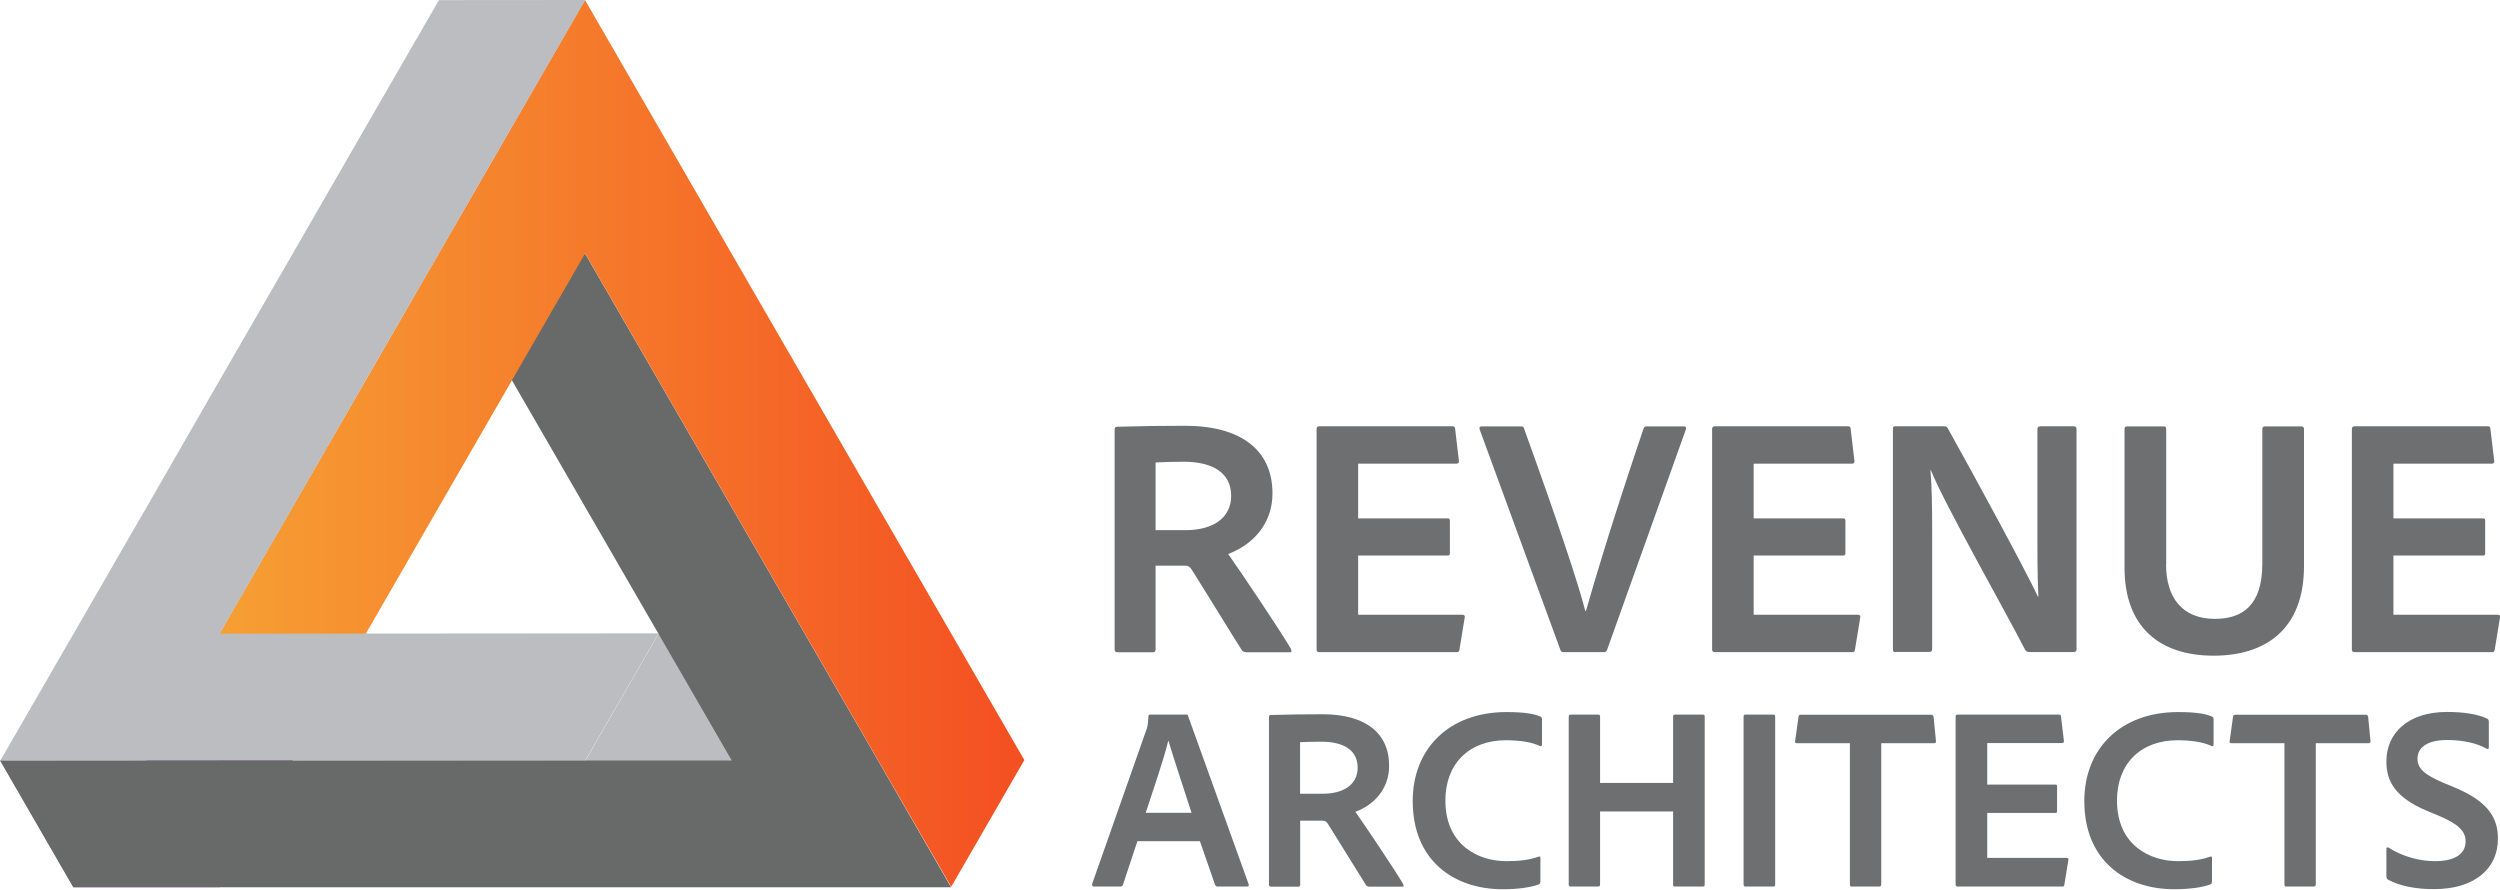
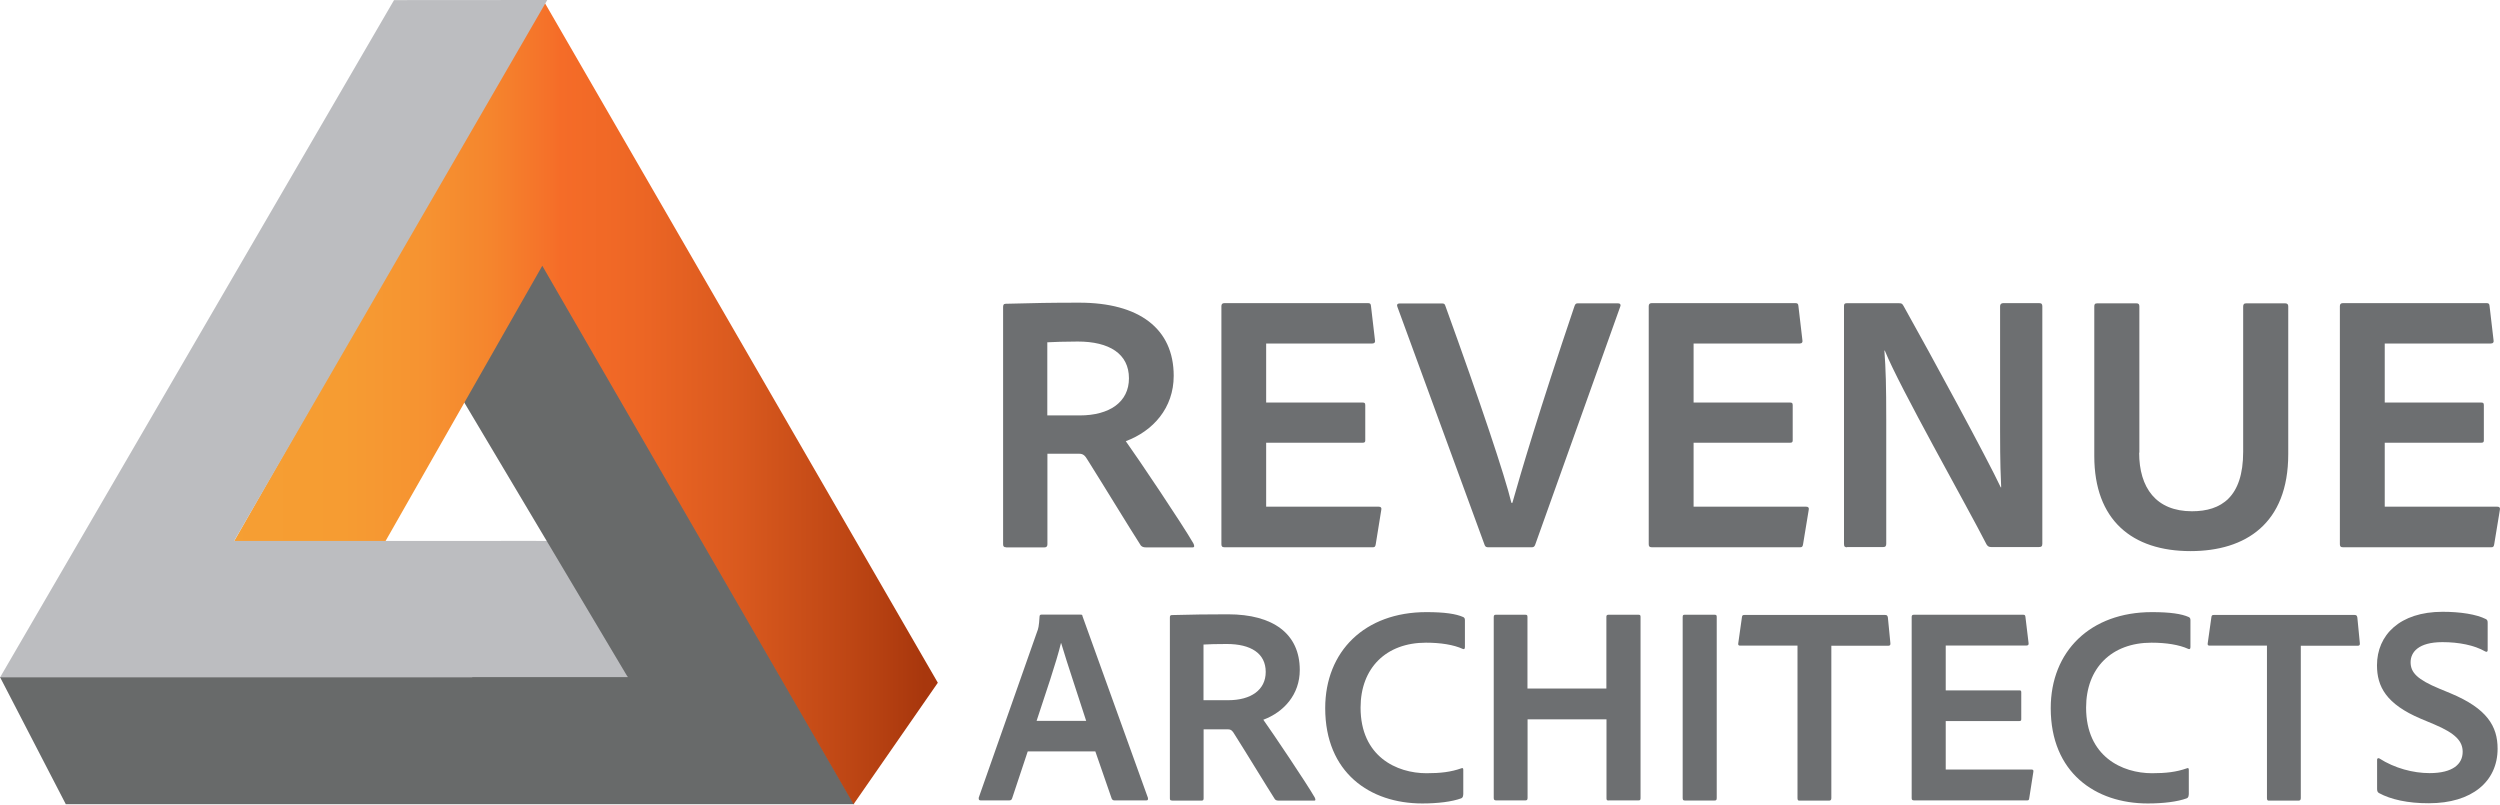
- <svg xmlns="http://www.w3.org/2000/svg" version="1.0" id="Layer_1" x="0px" y="0px" viewBox="0 0 2057.4 731.8" style="enable-background:new 0 0 2057.4 731.8;" xml:space="preserve">
+ <svg xmlns="http://www.w3.org/2000/svg" version="1.0" id="Layer_1" x="0px" y="0px" viewBox="0 0 2290.4 736.8" style="enable-background:new 0 0 2290.4 736.8;" xml:space="preserve">
  <style type="text/css">
- 	.st0{fill:#BA6FD8;}
- 	.st1{fill:#8831AD;}
- 	.st2{fill:#BCBDC0;}
- 	.st3{fill:#686A6A;}
- 	.st4{fill:url(#SVGID_1_);}
- 	.st5{fill:#6D6F71;}
+ 	.st0{fill:#6D6F71;}
+ 	.st1{fill:#BCBDC0;}
+ 	.st2{fill:#686A6A;}
+ 	.st3{fill:url(#SVGID_1_);}
</style>
  <g>
    <g>
-       <polygon class="st0" points="120.6,625.9 0.2,626 60.5,730.2 180.9,730.2   " />
-       <polygon class="st1" points="241.1,625.9 180.8,521.6 120.6,625.9 180.9,730.2   " />
-       <polygon class="st2" points="662.4,521.4 542,521.4 481.9,625.7 602.3,625.7   " />
-       <polygon class="st3" points="60.3,730.2 0,625.7 602.1,625.7 361,208.7 481.5,208.7 722.5,625.7 782.7,730.2   " />
-       <linearGradient id="SVGID_1_" gradientUnits="userSpaceOnUse" x1="180.649" y1="364.905" x2="842.954" y2="364.905">
-         <stop offset="0" style="stop-color:#F69F33" />
-         <stop offset="1" style="stop-color:#F44F22" />
-       </linearGradient>
-       <polygon class="st4" points="843,625.5 782.8,729.8 481.5,208.6 481.5,208.6 240.9,625.8 180.6,521.5 481.4,0 541.7,104.3     541.7,104.3   " />
-       <path class="st2" d="M421.4,104.3L421.4,104.3L421.4,104.3l-60.2,104.3h0l0,0h0l-60.2,104.3h0l0,0h0L241,417.2h0l-60.2,104.3h0    l120.4-0.1h0l120.4-0.1h0l120.4-0.1l-60.2,104.3l-120.4,0.1h0l-120.4,0.1h0l-120.4,0.1h0L0.3,625.9c0,0,0,0,0,0l60.2-104.3l0.9,0    c0,0,0,0,0,0l-0.9,0l60.2-104.3l0.9,0c0,0,0,0,0,0l-0.9,0L180.7,313l0.8,0c0,0,0,0,0,0l-0.8,0l60.2-104.3l0.6,0c0,0,0,0,0,0    l-0.6,0L301,104.4l0.3,0c0,0,0,0,0,0l-0.3,0L361.2,0.1L481.6,0L421.4,104.3L421.4,104.3z" />
+       <path class="st0" d="M921.8,501.4c-2,0-2.8-0.7-2.8-2.8V281.3c0-1.7,0.4-3,2.4-3c26.8-0.7,41.1-1,67.4-1c54.5,0,86.5,23.5,86.5,67    c0,29.6-19,50.6-43.9,59.9c11.2,15.6,52.1,76.5,61.9,93.6c1,2,1.3,3.7-0.7,3.7H1050c-2.8,0-3.7-0.7-4.8-1.7    c-9.9-15.3-33.7-54.5-48.7-78.3c-2.4-4.1-4.1-5.8-7.8-5.8h-29.1v83c0,2-1,2.8-2.8,2.8h-35V501.4z M989.1,380.6    c27.5,0,45.2-12.3,45.2-34c0-22.5-18-33.7-46.9-33.7c-11.5,0-22.5,0.4-27.9,0.7v67L989.1,380.6L989.1,380.6z" />
+       <path class="st0" d="M1260.4,498.6c-0.4,2.4-1,2.8-3,2.8h-135.4c-2.4,0-3-1-3-2.8V280.5c0-1.7,0.7-2.8,2.8-2.8H1253    c2,0,2.8,0.4,3,2.4l3.7,31.6c0.4,1.7-0.4,3-2.4,3H1160v54.1h88.4c1.7,0,2.4,0.4,2.4,2.4v32.4c0,1.7-1,2-2.4,2H1160v58.6h103.1    c2,0,2.8,1,2.4,2.8L1260.4,498.6z" />
+       <path class="st0" d="M1385.6,460.6c7.5-26.6,24.5-84.4,56.8-179.9c0.7-2,1.3-2.8,3-2.8h37c1.7,0,2.8,1,2,3L1406.5,499    c-0.7,2-1.7,2.4-3.4,2.4h-39.5c-1.7,0-2.8-0.4-3.4-2l-80-218.4c-0.7-1.7,0-3,2-3h39.1c1.7,0,2.4,0.7,2.8,2    c32.4,89.5,54.5,155.5,60.6,180.7H1385.6z" />
+       <path class="st0" d="M1651.9,498.6c-0.4,2.4-1,2.8-3,2.8h-135.4c-2.4,0-3-1-3-2.8V280.5c0-1.7,0.7-2.8,2.8-2.8h131.3    c2,0,2.8,0.4,3,2.4l3.7,31.6c0.4,1.7-0.4,3-2.4,3h-97.3v54.1h88.4c1.7,0,2.4,0.4,2.4,2.4v32.4c0,1.7-1,2-2.4,2h-88.4v58.6h103.1    c2,0,2.8,1,2.4,2.8L1651.9,498.6z" />
+       <path class="st0" d="M1692.4,501.4c-2,0-3-0.4-3-3V280.2c0-1.7,0.7-2.4,2.4-2.4h48c2.8,0,3,0.7,4.1,2.4    C1769,325,1821.1,421,1833,446.5h0.4c-0.4-9.5-1-20.8-1-52.7V280.5c0-1.7,1-2.8,3-2.8h32.7c2.4,0,3,1,3,3v217.5c0,2.4-1,3-3.4,3    h-43.2c-2.4,0-3.4-0.7-4.5-2.4c-17.7-34.8-80-144.6-93.2-177.6h-0.4c1.3,17.3,1.7,32.4,1.7,63.3v113.7c0,2-0.7,3-2.8,3h-33.1    V501.4z" />
+       <path class="st0" d="M1959.8,414.6c0,32.4,15.6,53.8,48.4,53.8c26.8,0,46.9-13,46.9-54.5v-133c0-2,0.7-3,2.8-3h35.7    c2,0,2.8,1,2.8,2.8v135.4c0,63.6-39.1,88.8-89.5,88.8c-53.8,0-88.2-28.6-88.2-87.1V280.9c0-2,0.4-3,2.8-3h35.7    c2,0,2.8,0.7,2.8,2.8v134H1959.8z" />
+       <path class="st0" d="M2285.1,498.6c-0.4,2.4-1,2.8-3,2.8h-135.4c-2.4,0-3-1-3-2.8V280.5c0-1.7,0.7-2.8,2.8-2.8h131.3    c2,0,2.8,0.4,3,2.4l3.7,31.6c0.4,1.7-0.4,3-2.4,3h-97.3v54.1h88.4c1.7,0,2.4,0.4,2.4,2.4v32.4c0,1.7-1,2-2.4,2h-88.4v58.6h103.1    c2,0,2.8,1,2.4,2.8L2285.1,498.6z" />
    </g>
    <g>
-       <g>
-         <path class="st5" d="M919.6,536.7c-1.7,0-2.3-0.6-2.3-2.3V353.7c0-1.4,0.3-2.5,2-2.5c22.3-0.6,34.2-0.8,56-0.8     c45.3,0,71.9,19.5,71.9,55.7c0,24.6-15.8,42.1-36.5,49.8c9.3,13,43.3,63.6,51.5,77.8c0.8,1.7,1.1,3.1-0.6,3.1h-35.4     c-2.3,0-3.1-0.6-4-1.4c-8.2-12.7-28-45.3-40.5-65.1c-2-3.4-3.4-4.8-6.5-4.8H951v69c0,1.7-0.8,2.3-2.3,2.3H919.6z M975.6,436.3     c22.9,0,37.6-10.2,37.6-28.3c0-18.7-15-28-39-28c-9.6,0-18.7,0.3-23.2,0.6v55.7H975.6z" />
-         <path class="st5" d="M1201.1,534.4c-0.3,2-0.8,2.3-2.5,2.3h-112.6c-2,0-2.5-0.8-2.5-2.3V353.1c0-1.4,0.6-2.3,2.3-2.3h109.2     c1.7,0,2.3,0.3,2.5,2l3.1,26.3c0.3,1.4-0.3,2.5-2,2.5h-80.9v45h73.5c1.4,0,2,0.3,2,2v26.9c0,1.4-0.8,1.7-2,1.7h-73.5v48.7h85.7     c1.7,0,2.3,0.8,2,2.3L1201.1,534.4z" />
-         <path class="st5" d="M1305.2,502.8c6.2-22.1,20.4-70.2,47.2-149.6c0.6-1.7,1.1-2.3,2.5-2.3h30.8c1.4,0,2.3,0.8,1.7,2.5     l-64.8,181.3c-0.6,1.7-1.4,2-2.8,2h-32.8c-1.4,0-2.3-0.3-2.8-1.7l-66.5-181.6c-0.6-1.4,0-2.5,1.7-2.5h32.5c1.4,0,2,0.6,2.3,1.7     c26.9,74.4,45.3,129.3,50.4,150.2H1305.2z" />
-         <path class="st5" d="M1526.6,534.4c-0.3,2-0.8,2.3-2.5,2.3h-112.6c-2,0-2.5-0.8-2.5-2.3V353.1c0-1.4,0.6-2.3,2.3-2.3h109.2     c1.7,0,2.3,0.3,2.5,2l3.1,26.3c0.3,1.4-0.3,2.5-2,2.5h-80.9v45h73.5c1.4,0,2,0.3,2,2v26.9c0,1.4-0.8,1.7-2,1.7h-73.5v48.7h85.7     c1.7,0,2.3,0.8,2,2.3L1526.6,534.4z" />
-         <path class="st5" d="M1560.3,536.7c-1.7,0-2.5-0.3-2.5-2.5V352.8c0-1.4,0.6-2,2-2h39.9c2.3,0,2.5,0.6,3.4,2     c20.9,37.3,64.2,117.1,74.1,138.3h0.3c-0.3-7.9-0.8-17.3-0.8-43.8v-94.2c0-1.4,0.8-2.3,2.5-2.3h27.2c2,0,2.5,0.8,2.5,2.5v180.8     c0,2-0.8,2.5-2.8,2.5h-35.9c-2,0-2.8-0.6-3.7-2c-14.7-28.9-66.5-120.2-77.5-147.7h-0.3c1.1,14.4,1.4,26.9,1.4,52.6v94.5     c0,1.7-0.6,2.5-2.3,2.5H1560.3z" />
-         <path class="st5" d="M1782.6,464.6c0,26.9,13,44.7,40.2,44.7c22.3,0,39-10.8,39-45.3V353.4c0-1.7,0.6-2.5,2.3-2.5h29.7     c1.7,0,2.3,0.8,2.3,2.3v112.6c0,52.9-32.5,73.8-74.4,73.8c-44.7,0-73.3-23.8-73.3-72.4V353.4c0-1.7,0.3-2.5,2.3-2.5h29.7     c1.7,0,2.3,0.6,2.3,2.3V464.6z" />
-         <path class="st5" d="M2053.1,534.4c-0.3,2-0.8,2.3-2.5,2.3h-112.6c-2,0-2.5-0.8-2.5-2.3V353.1c0-1.4,0.6-2.3,2.3-2.3h109.2     c1.7,0,2.3,0.3,2.5,2l3.1,26.3c0.3,1.4-0.3,2.5-2,2.5h-80.9v45h73.5c1.4,0,2,0.3,2,2v26.9c0,1.4-0.8,1.7-2,1.7h-73.5v48.7h85.7     c1.7,0,2.3,0.8,2,2.3L2053.1,534.4z" />
-       </g>
-       <g>
-         <path class="st5" d="M936,692.4l-11.8,35.5c-0.4,1.3-1.1,1.7-2.4,1.7h-21.5c-1.3,0-1.7-0.6-1.5-2.2l44.4-126.2     c0.9-2.2,1.5-4.3,1.9-11.6c0-0.9,0.4-1.5,1.3-1.5h29.9c1.1,0,1.3,0.2,1.5,1.3l49.8,138.3c0.2,1.3,0,1.9-1.3,1.9h-24.1     c-1.1,0-1.7-0.4-2.2-1.3l-12.5-36H936z M980.6,668.9c-4.5-14.2-14.6-44.2-19-59.2h-0.2c-3.4,14.4-12.1,39.6-18.5,59.2H980.6z" />
-         <path class="st5" d="M1046,729.6c-1.3,0-1.7-0.4-1.7-1.7V590.3c0-1.1,0.2-1.9,1.5-1.9c17-0.4,26.1-0.6,42.7-0.6     c34.5,0,54.7,14.9,54.7,42.4c0,18.7-12.1,32.1-27.8,37.9c7.1,9.9,33,48.5,39.2,59.2c0.6,1.3,0.9,2.4-0.4,2.4h-26.9     c-1.7,0-2.4-0.4-3-1.1c-6.2-9.7-21.3-34.5-30.8-49.5c-1.5-2.6-2.6-3.7-5-3.7H1070v52.6c0,1.3-0.6,1.7-1.7,1.7H1046z      M1088.7,653.2c17.4,0,28.6-7.8,28.6-21.5c0-14.2-11.4-21.3-29.7-21.3c-7.3,0-14.2,0.2-17.7,0.4v42.4H1088.7z" />
-         <path class="st5" d="M1267.7,725.1c0,1.3-0.4,2.4-1.5,2.8c-7.1,2.6-17.7,3.9-29.7,3.9c-39.9,0-73.9-23.5-73.9-72.6     c0-43.3,30.2-73.2,77.1-73.2c14,0,22.6,1.3,28,3.7c0.9,0.4,1.3,1.1,1.3,2.4v20.5c0,1.7-0.9,1.7-1.7,1.3c-6.9-3.2-16.8-4.7-28-4.7     c-30.4,0-49.8,19.4-49.8,49.5c0,37.3,27.6,50,50.2,50c10.6,0,18.5-0.9,26.5-3.7c0.9-0.4,1.5-0.2,1.5,1.1V725.1z" />
-         <path class="st5" d="M1378.6,729.6c-1.3,0-1.7-0.4-1.7-1.7v-60.1h-60.1v59.9c0,1.3-0.4,1.9-1.7,1.9h-22.2c-1.5,0-1.9-0.6-1.9-1.9     V590c0-1.5,0.4-1.9,1.7-1.9h22.4c1.3,0,1.7,0.4,1.7,1.7v54.5h60.1v-54.7c0-0.9,0.4-1.5,1.5-1.5h23c1.1,0,1.5,0.4,1.5,1.5v138.3     c0,1.3-0.4,1.7-1.7,1.7H1378.6z" />
-         <path class="st5" d="M1460.9,727.7c0,1.5-0.4,1.9-1.7,1.9h-22.6c-1.3,0-1.7-0.6-1.7-1.9V589.8c0-1.5,0.6-1.7,1.7-1.7h22.6     c1.3,0,1.7,0.4,1.7,1.7V727.7z" />
-         <path class="st5" d="M1522.3,611.6h-43.7c-1.1,0-1.5-0.6-1.3-1.7l2.8-20c0.2-1.3,0.6-1.7,1.9-1.7h107.1c1.3,0,1.9,0.4,2.2,1.9     l1.9,19.6c0.2,1.3-0.4,1.9-1.5,1.9h-43.5v116.1c0,1.3-0.6,1.9-1.7,1.9h-22.2c-1.5,0.2-1.9-0.4-1.9-1.9V611.6z" />
-         <path class="st5" d="M1698.9,727.9c-0.2,1.5-0.6,1.7-1.9,1.7h-85.7c-1.5,0-1.9-0.6-1.9-1.7V589.8c0-1.1,0.4-1.7,1.7-1.7h83.1     c1.3,0,1.7,0.2,1.9,1.5l2.4,20c0.2,1.1-0.2,1.9-1.5,1.9h-61.6v34.2h56c1.1,0,1.5,0.2,1.5,1.5v20.5c0,1.1-0.6,1.3-1.5,1.3h-56v37     h65.3c1.3,0,1.7,0.6,1.5,1.7L1698.9,727.9z" />
-         <path class="st5" d="M1820.4,725.1c0,1.3-0.4,2.4-1.5,2.8c-7.1,2.6-17.7,3.9-29.7,3.9c-39.9,0-73.9-23.5-73.9-72.6     c0-43.3,30.2-73.2,77.1-73.2c14,0,22.6,1.3,28,3.7c0.9,0.4,1.3,1.1,1.3,2.4v20.5c0,1.7-0.9,1.7-1.7,1.3c-6.9-3.2-16.8-4.7-28-4.7     c-30.4,0-49.8,19.4-49.8,49.5c0,37.3,27.6,50,50.2,50c10.6,0,18.5-0.9,26.5-3.7c0.9-0.4,1.5-0.2,1.5,1.1V725.1z" />
-         <path class="st5" d="M1879.9,611.6h-43.7c-1.1,0-1.5-0.6-1.3-1.7l2.8-20c0.2-1.3,0.6-1.7,1.9-1.7h107.1c1.3,0,1.9,0.4,2.2,1.9     l1.9,19.6c0.2,1.3-0.4,1.9-1.5,1.9h-43.5v116.1c0,1.3-0.6,1.9-1.7,1.9h-22.2c-1.5,0.2-1.9-0.4-1.9-1.9V611.6z" />
-         <path class="st5" d="M1965.4,724c-1.1-0.6-1.5-1.5-1.5-3.2v-22.4c0-0.9,0.9-1.3,1.7-0.9c11.6,7.5,25.8,11.2,38.3,11.2     c17.7,0,25.2-6.9,25.2-16.2c0-8-5.2-14-21.5-20.9l-10.3-4.3c-26.5-11.2-33.4-24.6-33.4-40.7c0-23,17.4-40.7,50-40.7     c13.6,0,25.8,1.9,33,5.6c1.1,0.6,1.3,1.3,1.3,2.8v20.9c0,0.9-0.6,1.7-1.9,0.9c-8.2-4.7-20-7.1-32.5-7.1     c-18.5,0-24.3,7.8-24.3,15.3c0,7.8,5,13.1,22,20.2l8.2,3.4c28,11.6,36,25.2,36,42.2c0,25.2-19.8,41.6-52.3,41.6     C1987.3,731.8,1974.2,728.8,1965.4,724z" />
-       </g>
+       <path class="st0" d="M941.5,688.6l-14.2,42.7c-0.5,1.6-1.3,2-2.9,2h-25.9c-1.6,0-2-0.7-1.8-2.6l53.4-151.8c1.1-2.6,1.8-5.2,2.3-14    c0-1.1,0.5-1.8,1.6-1.8h36c1.3,0,1.6,0.2,1.8,1.6l59.9,166.3c0.2,1.6,0,2.3-1.6,2.3h-29c-1.3,0-2-0.5-2.6-1.6l-15-43.3h-61.9    V688.6z M995.1,660.4c-5.4-17.1-17.6-53.2-22.9-71.2h-0.2c-4.1,17.3-14.6,47.6-22.3,71.2H995.1z" />
+       <path class="st0" d="M1073.8,733.4c-1.6,0-2-0.5-2-2V565.8c0-1.3,0.2-2.3,1.8-2.3c20.4-0.5,31.4-0.7,51.4-0.7    c41.5,0,65.8,17.9,65.8,51c0,22.5-14.6,38.6-33.4,45.6c8.5,11.9,39.7,58.3,47.1,71.2c0.7,1.6,1.1,2.9-0.5,2.9h-32.4    c-2,0-2.9-0.5-3.6-1.3c-7.5-11.7-25.6-41.5-37-59.5c-1.8-3.1-3.1-4.5-6-4.5h-22.3v63.3c0,1.6-0.7,2-2,2h-26.8V733.4z     M1125.2,641.5c20.9,0,34.4-9.4,34.4-25.9c0-17.1-13.7-25.6-35.7-25.6c-8.8,0-17.1,0.2-21.3,0.5v51L1125.2,641.5L1125.2,641.5z" />
+       <path class="st0" d="M1340.5,728c0,1.6-0.5,2.9-1.8,3.4c-8.5,3.1-21.3,4.7-35.7,4.7c-48,0-88.9-28.3-88.9-87.3    c0-52.1,36.3-88,92.7-88c16.8,0,27.2,1.6,33.7,4.5c1.1,0.5,1.6,1.3,1.6,2.9v24.7c0,2-1.1,2-2,1.6c-8.3-3.8-20.2-5.7-33.7-5.7    c-36.6,0-59.9,23.3-59.9,59.5c0,44.9,33.2,60.1,60.4,60.1c12.7,0,22.3-1.1,31.9-4.5c1.1-0.5,1.8-0.2,1.8,1.3V728z" />
+       <path class="st0" d="M1473.8,733.4c-1.6,0-2-0.5-2-2V659h-72.3v72c0,1.6-0.5,2.3-2,2.3h-26.7c-1.8,0-2.3-0.7-2.3-2.3V565.5    c0-1.8,0.5-2.3,2-2.3h26.9c1.6,0,2,0.5,2,2v65.6h72.3V565c0-1.1,0.5-1.8,1.8-1.8h27.7c1.3,0,1.8,0.5,1.8,1.8v166.3    c0,1.6-0.5,2-2,2H1473.8z" />
+       <path class="st0" d="M1572.8,731.1c0,1.8-0.5,2.3-2,2.3h-27.2c-1.6,0-2-0.7-2-2.3V565.2c0-1.8,0.7-2,2-2h27.2c1.6,0,2,0.5,2,2    V731.1z" />
+       <path class="st0" d="M1646.7,591.5h-52.6c-1.3,0-1.8-0.7-1.6-2l3.4-24.1c0.2-1.6,0.7-2,2.3-2H1727c1.6,0,2.3,0.5,2.6,2.3l2.3,23.6    c0.2,1.6-0.5,2.3-1.8,2.3h-52.3v139.6c0,1.6-0.7,2.3-2,2.3h-26.7c-1.8,0.2-2.3-0.5-2.3-2.3V591.5H1646.7z" />
+       <path class="st0" d="M1859.1,731.3c-0.2,1.8-0.7,2-2.3,2h-103.1c-1.8,0-2.3-0.7-2.3-2V565.2c0-1.3,0.5-2,2-2h99.9    c1.6,0,2,0.2,2.3,1.8l2.9,24.1c0.2,1.3-0.2,2.3-1.8,2.3h-74.1v41.1h67.4c1.3,0,1.8,0.2,1.8,1.8v24.7c0,1.3-0.7,1.6-1.8,1.6h-67.4    V705h78.5c1.6,0,2,0.7,1.8,2L1859.1,731.3z" />
+       <path class="st0" d="M2005.2,728c0,1.6-0.5,2.9-1.8,3.4c-8.5,3.1-21.3,4.7-35.7,4.7c-48,0-88.9-28.3-88.9-87.3    c0-52.1,36.3-88,92.7-88c16.8,0,27.2,1.6,33.7,4.5c1.1,0.5,1.6,1.3,1.6,2.9v24.7c0,2-1.1,2-2,1.6c-8.3-3.8-20.2-5.7-33.7-5.7    c-36.6,0-59.9,23.3-59.9,59.5c0,44.9,33.2,60.1,60.4,60.1c12.7,0,22.3-1.1,31.9-4.5c1.1-0.5,1.8-0.2,1.8,1.3V728z" />
+       <path class="st0" d="M2076.8,591.5h-52.6c-1.3,0-1.8-0.7-1.6-2l3.4-24.1c0.2-1.6,0.7-2,2.3-2h128.8c1.6,0,2.3,0.5,2.6,2.3    l2.3,23.6c0.2,1.6-0.5,2.3-1.8,2.3h-52.3v139.6c0,1.6-0.7,2.3-2,2.3h-26.7c-1.8,0.2-2.3-0.5-2.3-2.3V591.5H2076.8z" />
+       <path class="st0" d="M2179.6,726.6c-1.3-0.7-1.8-1.8-1.8-3.8v-26.9c0-1.1,1.1-1.6,2-1.1c14,9,31,13.5,46.1,13.5    c21.3,0,30.3-8.3,30.3-19.5c0-9.6-6.3-16.8-25.9-25.1l-12.4-5.2c-31.9-13.5-40.2-29.6-40.2-49c0-27.7,20.9-49,60.1-49    c16.4,0,31,2.3,39.7,6.7c1.3,0.7,1.6,1.6,1.6,3.4v25.1c0,1.1-0.7,2-2.3,1.1c-9.9-5.7-24.1-8.5-39.1-8.5    c-22.3,0-29.2,9.4-29.2,18.4c0,9.4,6,15.8,26.5,24.3l9.9,4.1c33.7,14,43.3,30.3,43.3,50.8c0,30.3-23.8,50-62.9,50    C2206,736,2190.2,732.4,2179.6,726.6z" />
    </g>
  </g>
+   <g>
+     <polygon class="st1" points="636.7,495.6 459.1,495.6 397,620.5 574.6,620.5  " />
+     <polygon class="st2" points="60.3,736.8 0,620.3 575.1,620.3 334,215.3 481.5,215.3 722.5,632.3 782.7,736.8  " />
+     <linearGradient id="SVGID_1_" gradientUnits="userSpaceOnUse" x1="203.844" y1="1593.807" x2="859.244" y2="1593.807" gradientTransform="matrix(1 0 0 -1 0 1962.207)">
+       <stop offset="0" style="stop-color:#F69F33" />
+       <stop offset="0.169" style="stop-color:#F69C32" />
+       <stop offset="0.281" style="stop-color:#F69331" />
+       <stop offset="0.375" style="stop-color:#F5852D" />
+       <stop offset="0.46" style="stop-color:#F57029" />
+       <stop offset="0.472" style="stop-color:#F56C28" />
+       <stop offset="0.573" style="stop-color:#EE6725" />
+       <stop offset="0.725" style="stop-color:#D9591E" />
+       <stop offset="0.907" style="stop-color:#B84212" />
+       <stop offset="0.981" style="stop-color:#A8370D" />
+     </linearGradient>
+     <polygon class="st3" points="859.2,625.5 782,736.8 480.7,215.6 516.7,208.6 283.1,618.8 203.8,514.5 497.6,0 557.9,104.3    557.9,104.3  " />
+     <path class="st1" d="M0.1,620.5L361,0.1L501.4,0L214.5,495.6h276.8l-58.7,124.9H0.1z" />
+   </g>
</svg>
